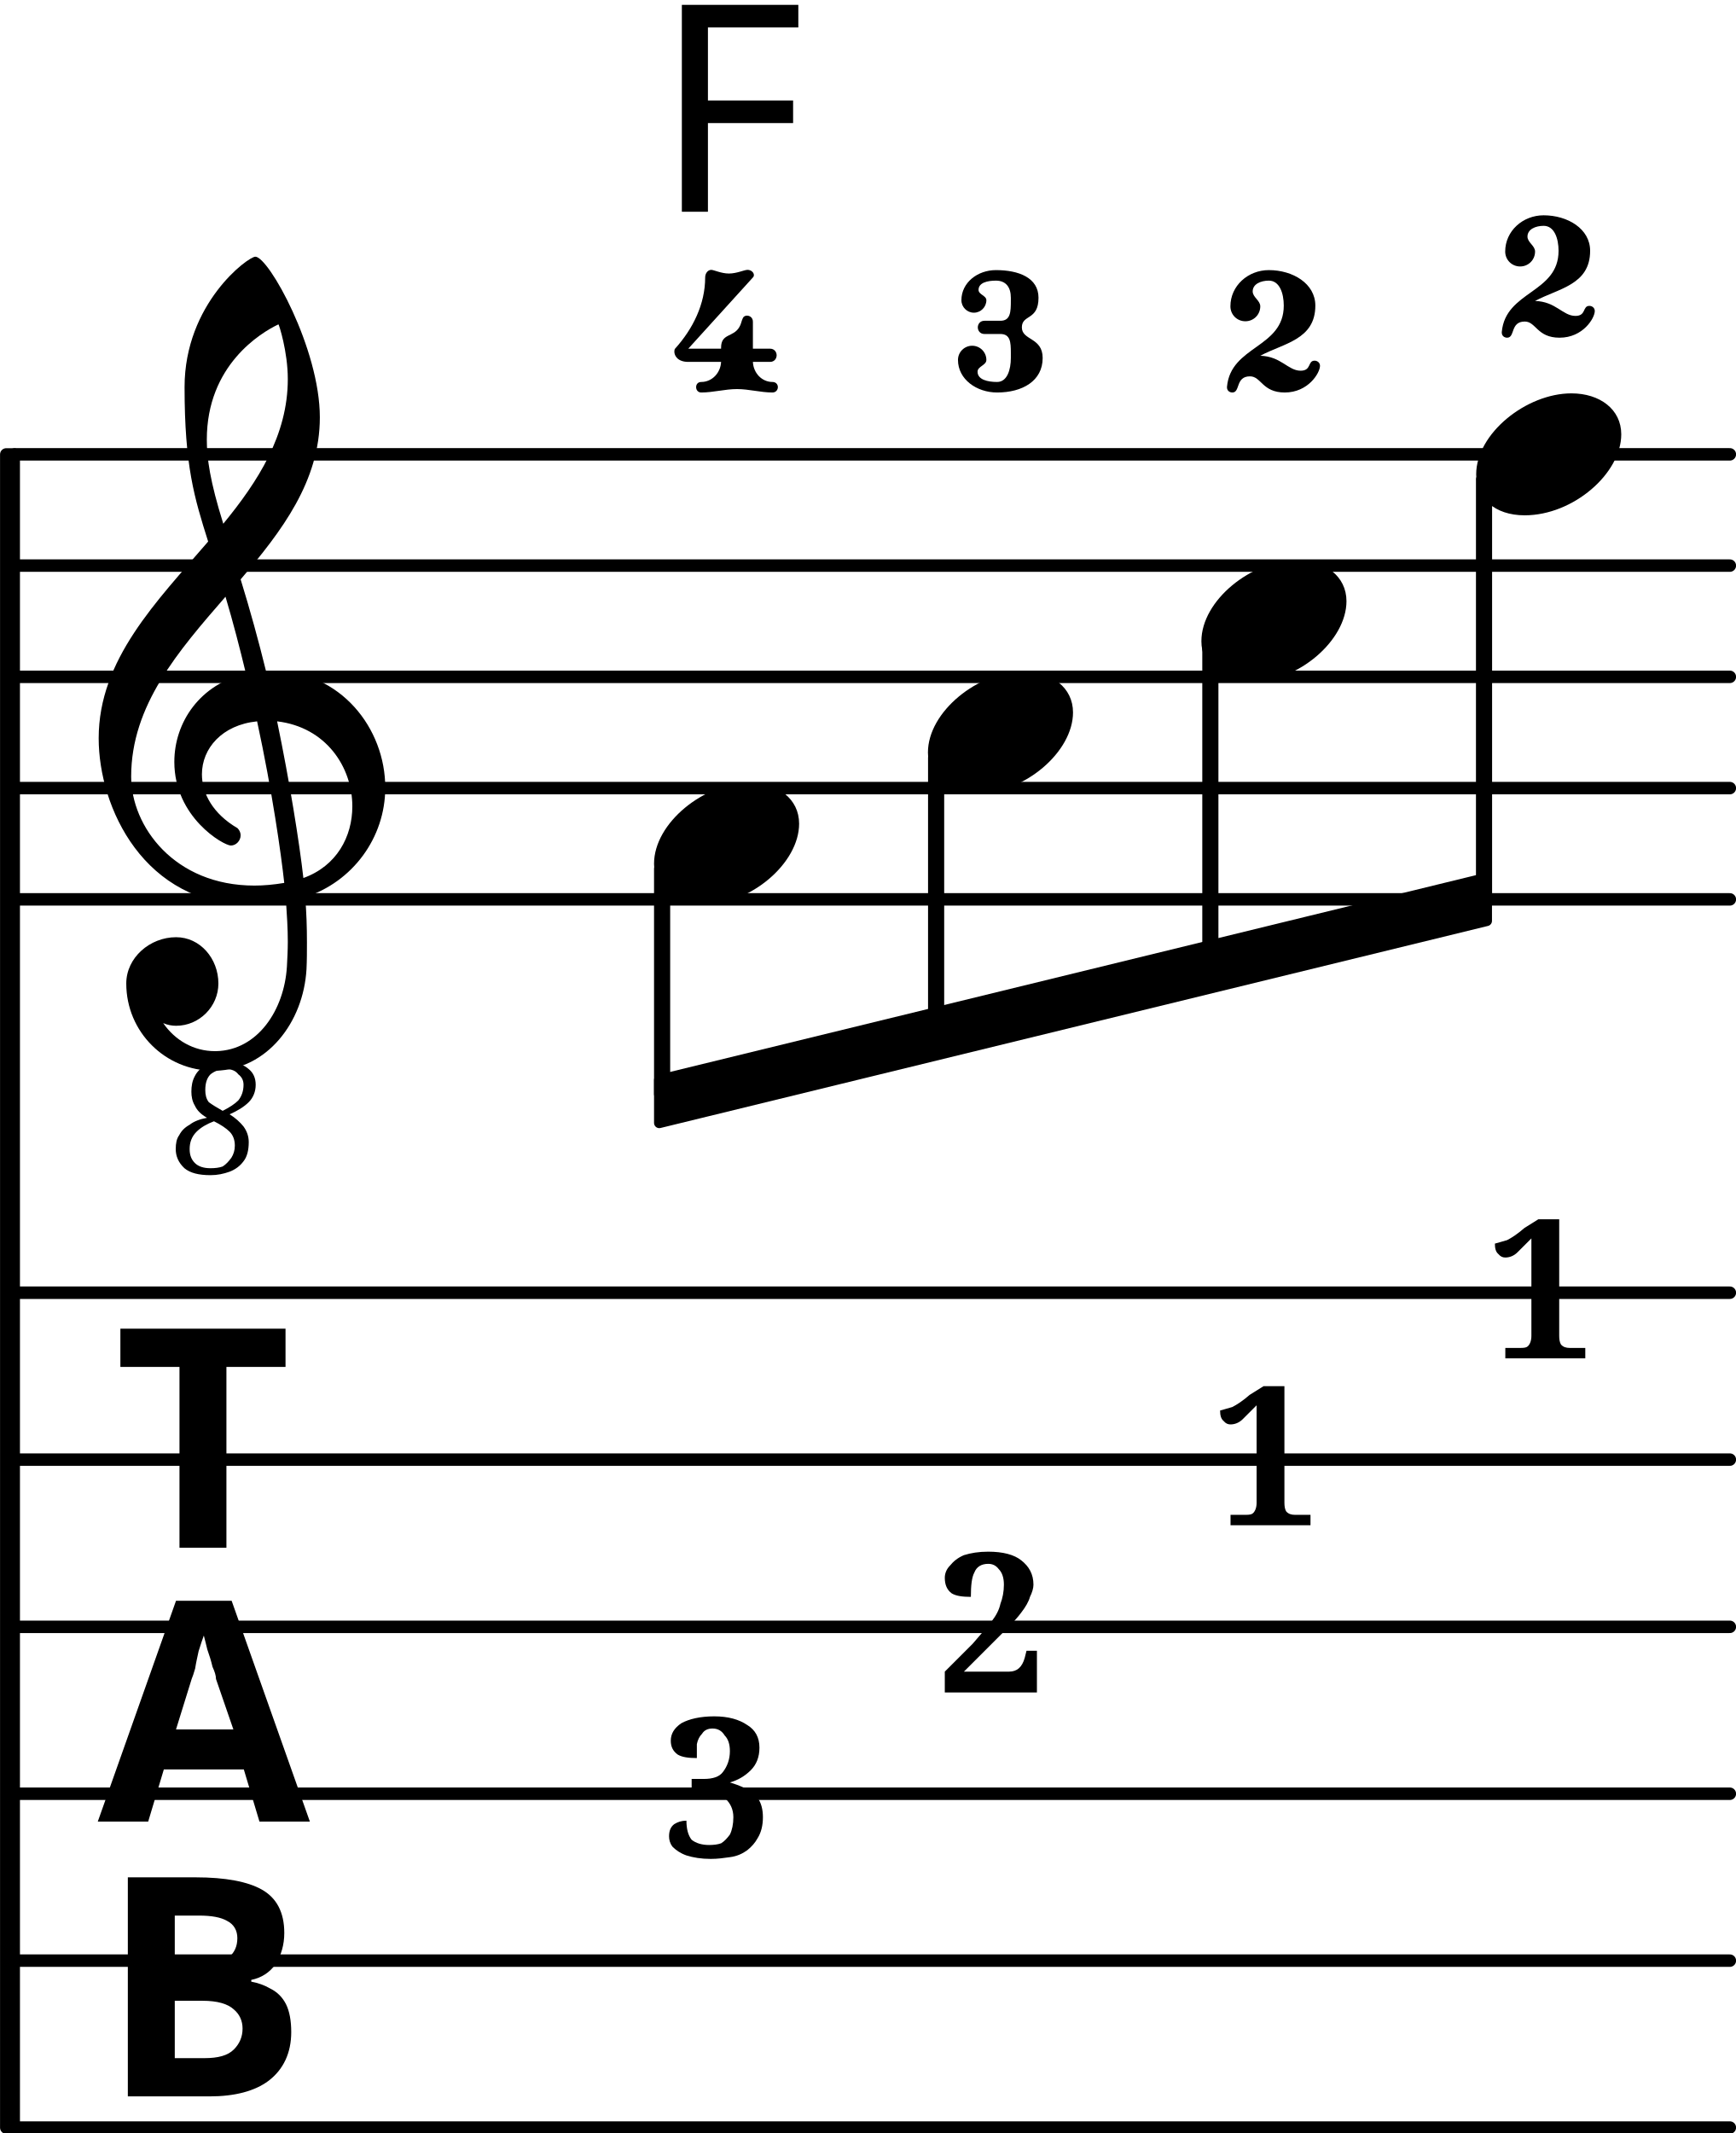
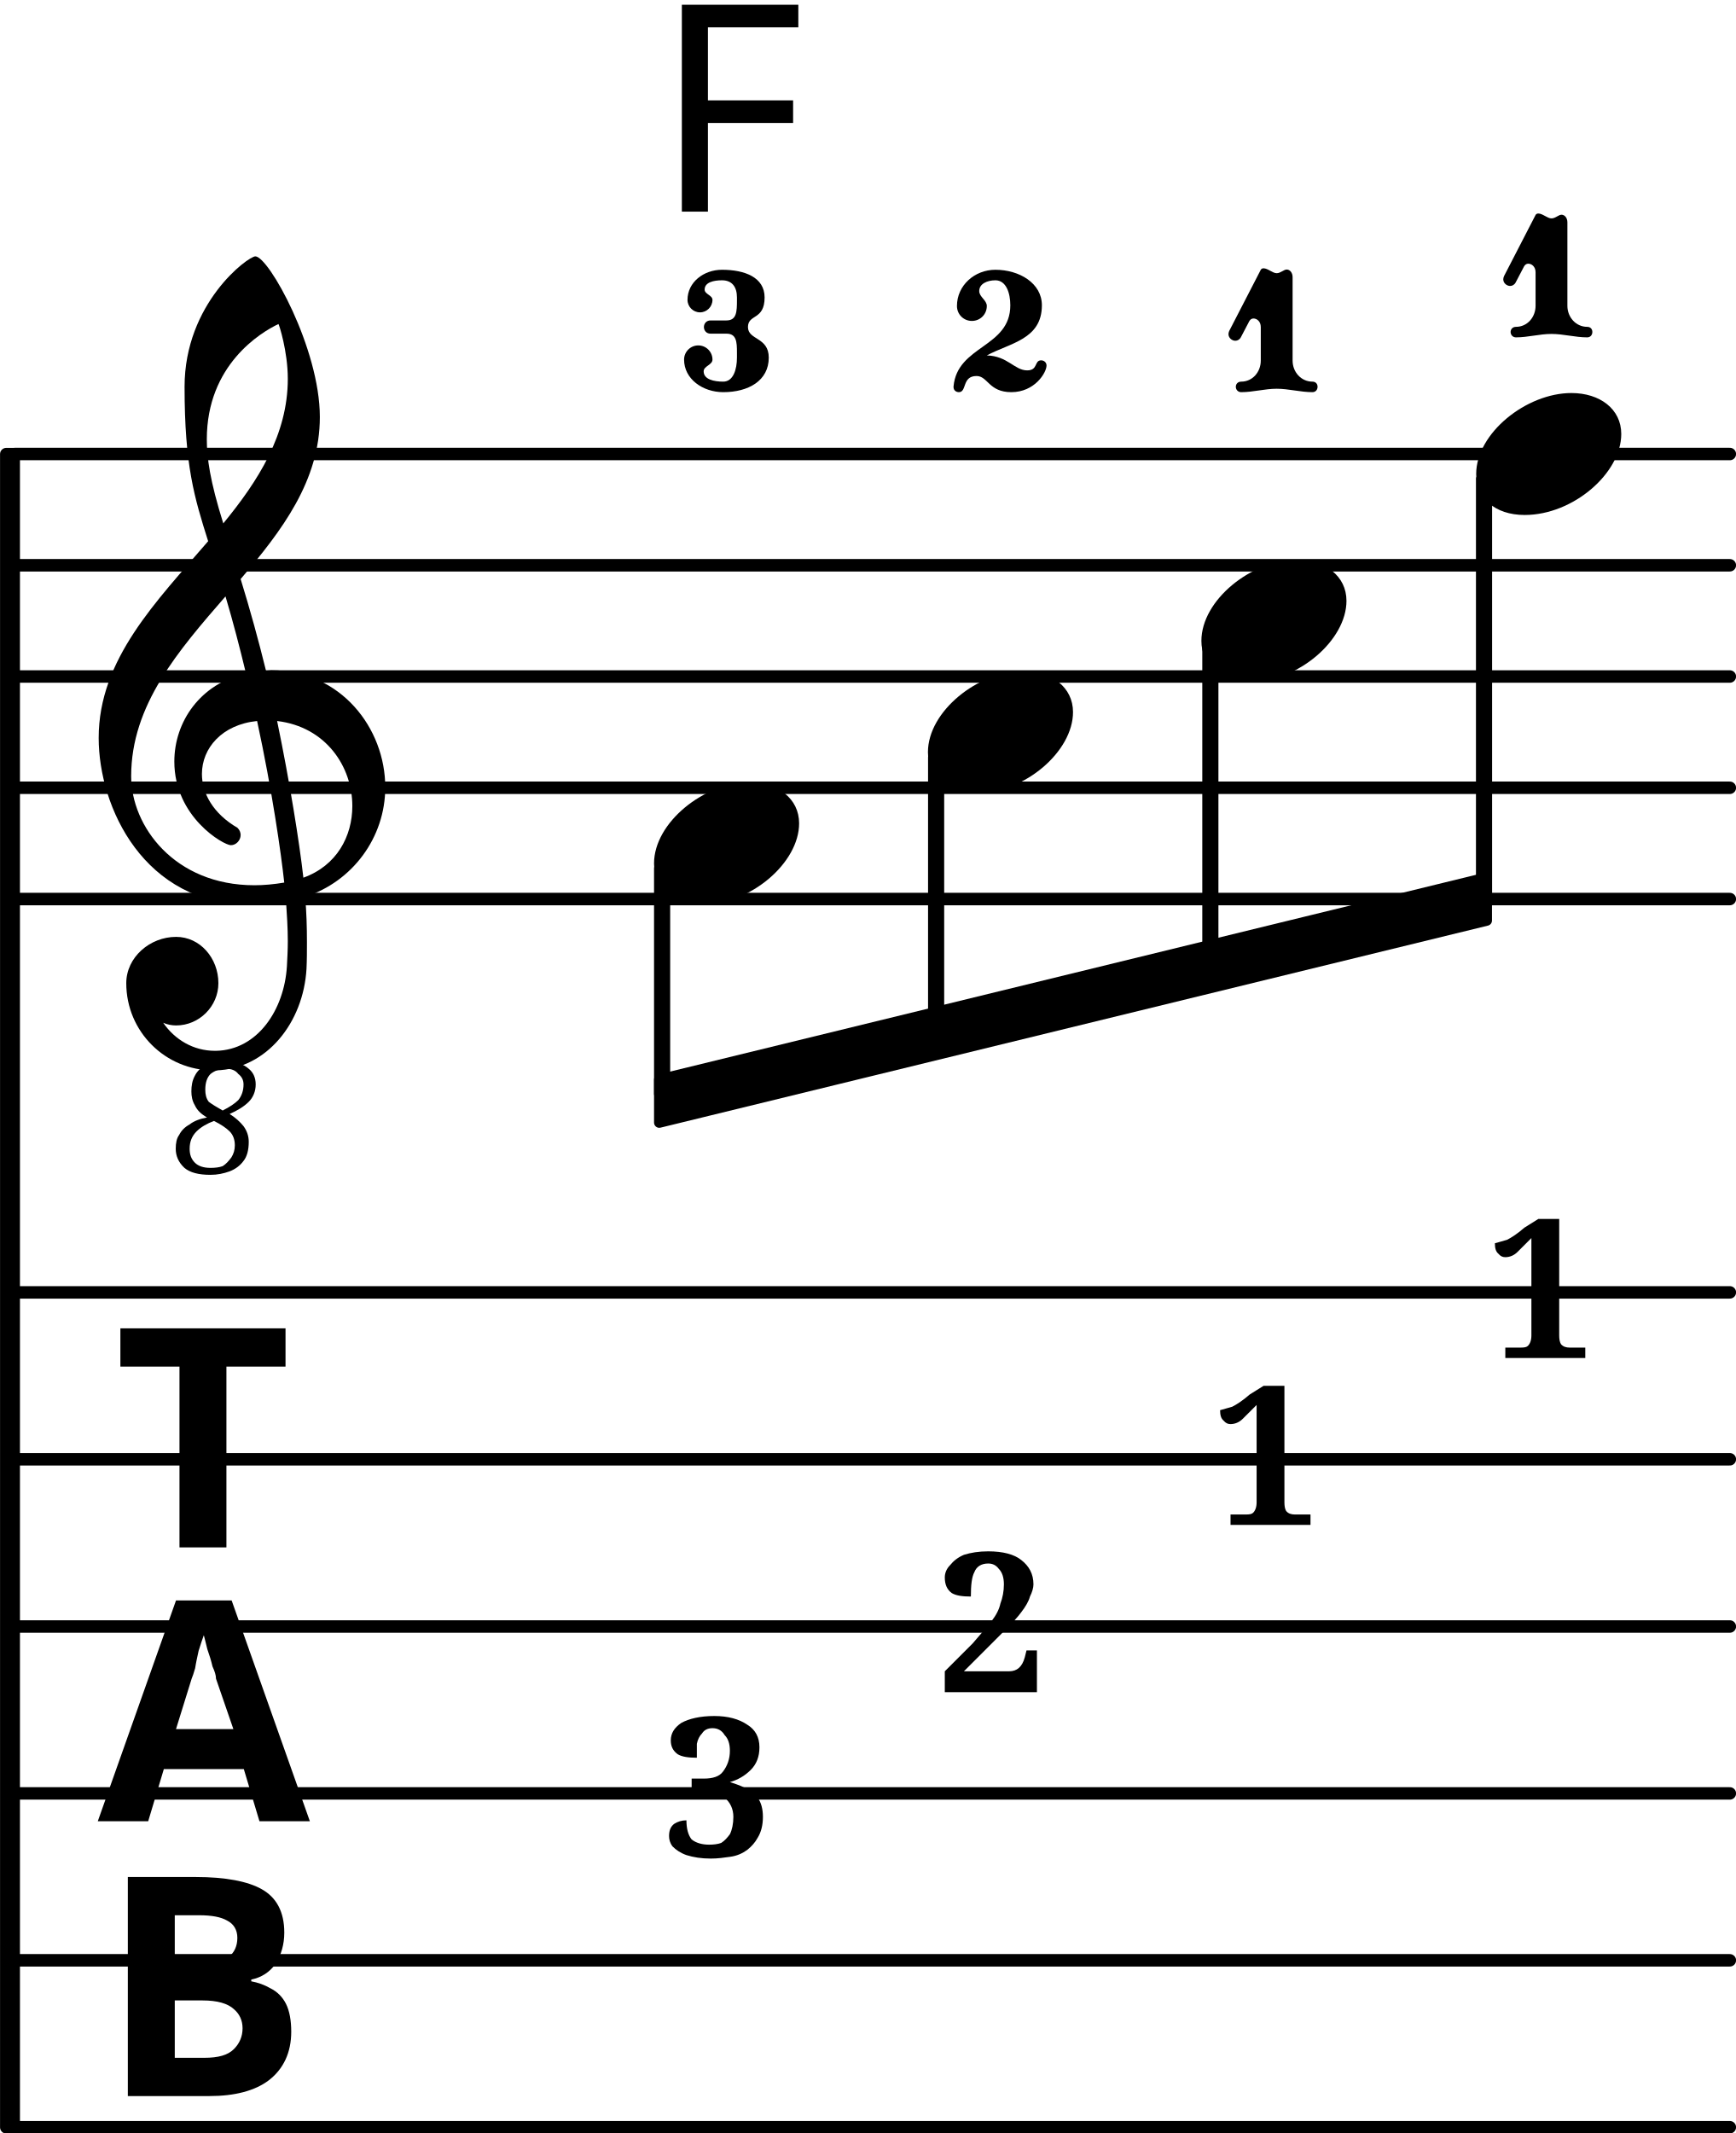
- <svg xmlns="http://www.w3.org/2000/svg" preserveAspectRatio="xMidYMid meet" viewBox="-0.079 -4.181 15.6 19.17">
+ <svg xmlns="http://www.w3.org/2000/svg" preserveAspectRatio="xMidYMid meet" viewBox="-0.079 -4.178 15.6 19.17">
  <g transform="translate(0, 3.902)">
    <line stroke-linejoin="round" stroke-linecap="round" stroke-width="0.112" stroke="currentColor" x1="0.056" y1="0" x2="15.47" y2="0" />
  </g>
  <g transform="translate(0, 2.902)">
    <line stroke-linejoin="round" stroke-linecap="round" stroke-width="0.112" stroke="currentColor" x1="0.056" y1="0" x2="15.47" y2="0" />
  </g>
  <g transform="translate(0, 1.902)">
    <line stroke-linejoin="round" stroke-linecap="round" stroke-width="0.112" stroke="currentColor" x1="0.056" y1="0" x2="15.47" y2="0" />
  </g>
  <g transform="translate(0, 0.9023)">
    <line stroke-linejoin="round" stroke-linecap="round" stroke-width="0.112" stroke="currentColor" x1="0.056" y1="0" x2="15.47" y2="0" />
  </g>
  <g transform="translate(0, -0.0977)">
    <line stroke-linejoin="round" stroke-linecap="round" stroke-width="0.112" stroke="currentColor" x1="0.056" y1="0" x2="15.47" y2="0" />
  </g>
  <g transform="translate(0, 14.94)">
    <line stroke-linejoin="round" stroke-linecap="round" stroke-width="0.112" stroke="currentColor" x1="0.056" y1="0" x2="15.47" y2="0" />
  </g>
  <g transform="translate(0, 13.44)">
    <line stroke-linejoin="round" stroke-linecap="round" stroke-width="0.112" stroke="currentColor" x1="0.056" y1="0" x2="15.47" y2="0" />
  </g>
  <g transform="translate(0, 11.94)">
    <line stroke-linejoin="round" stroke-linecap="round" stroke-width="0.112" stroke="currentColor" x1="0.056" y1="0" x2="15.47" y2="0" />
  </g>
  <g transform="translate(0, 10.44)">
    <line stroke-linejoin="round" stroke-linecap="round" stroke-width="0.112" stroke="currentColor" x1="0.056" y1="0" x2="15.47" y2="0" />
  </g>
  <g transform="translate(0, 8.937)">
    <line stroke-linejoin="round" stroke-linecap="round" stroke-width="0.112" stroke="currentColor" x1="0.056" y1="0" x2="15.47" y2="0" />
  </g>
  <g transform="translate(0, 7.437)">
    <line stroke-linejoin="round" stroke-linecap="round" stroke-width="0.112" stroke="currentColor" x1="0.056" y1="0" x2="15.47" y2="0" />
  </g>
  <g transform="translate(5.8, 5.718)">
    <polygon stroke-linejoin="round" stroke-linecap="round" stroke-width="0.094" fill="currentColor" stroke="currentColor" points="7.485 -2.009 7.485 -1.623 0.047 0.193 0.047 -0.193" />
  </g>
-   <g transform="translate(5.8, -2.278)">
+   <g transform="translate(5.8, -2.276)">
    <text font-family="sans" font-size="2.616" text-anchor="start" fill="currentColor">
      <tspan>F</tspan>
    </text>
  </g>
  <g transform="translate(5.8, 3.402)">
    <path transform="scale(0.004, -0.004)" d="M0 -45c0 92 113 182 214 182c64 0 112 -36 112 -92c0 -88 -108 -182 -217 -182c-68 0 -109 39 -109 92z" fill="currentColor" />
  </g>
-   <g transform="translate(5.989, -0.6535)">
-     <path transform="scale(0.0022, -0.0022)" d="M148 501c10 0 41 -15 72 -15c32 0 63 15 76 15c15 0 26 -11 26 -21c0 -4 -1 -7 -4 -10l-264 -291h134v4c0 60 50 41 75 85c7 11 8 24 14 36c3 7 10 10 17 10c11 0 24 -8 24 -25v-110h70c18 0 27 -14 27 -27s-9 -27 -27 -27h-70c2 -45 36 -82 80 -82c14 0 22 -10 22 -21 s-8 -22 -22 -22c-49 0 -96 14 -145 14s-97 -14 -146 -14c-14 0 -21 11 -21 22s7 21 21 21c44 0 79 37 81 82h-134c-43 0 -57 25 -57 42c0 5 1 10 3 12c73 81 123 182 123 291c0 17 11 31 25 31z" fill="currentColor" />
+   <g transform="translate(6.07, -0.6535)">
+     <path transform="scale(0.0022, -0.0022)" d="M261 266c0 -54 85 -40 85 -125c0 -94 -83 -141 -186 -141c-84 0 -160 54 -160 133c0 32 26 58 58 58s58 -26 58 -58c0 -22 -36 -26 -36 -48c0 -33 42 -42 80 -42c41 0 56 50 56 98v21c0 44 -2 77 -43 77h-65c-18 0 -27 14 -27 27s9 27 27 27h65c42 0 43 36 43 83v11 c0 43 -20 70 -61 70c-34 0 -71 -8 -71 -38c0 -19 32 -23 32 -42c0 -28 -23 -51 -51 -51s-51 23 -51 51c0 72 66 123 141 123c93 0 174 -31 174 -113c0 -94 -68 -67 -68 -121z" fill="currentColor" />
  </g>
  <g transform="translate(0.8, 2.902)">
    <path transform="scale(0.004, -0.004)" d="M265 -635h-5c-108 0 -196 87 -196 196c0 58 53 104 112 104c54 0 95 -48 95 -104c0 -52 -43 -95 -95 -95c-10 0 -20 2 -29 6c26 -38 68 -63 116 -63h3zM403 150c28 -135 50 -272 59 -352c75 27 110 93 110 161c0 88 -59 178 -169 191zM75 26c0 -112 97 -245 277 -245 c21 0 43 2 67 6c-7 65 -27 206 -61 363c-79 -8 -124 -61 -124 -119c0 -43 25 -89 80 -121c5 -5 7 -11 7 -16c0 -12 -10 -23 -22 -23c-16 0 -127 63 -127 188c0 89 58 175 161 198c-14 58 -29 116 -46 173c-106 -122 -212 -244 -212 -404zM354 1194c30 0 145 -207 145 -361 c0 -143 -85 -255 -178 -364c21 -68 40 -137 57 -206c4 0 8 1 12 1c156 0 256 -130 256 -263c0 -113 -74 -212 -180 -246c3 -34 4 -68 4 -102c0 -20 0 -40 -1 -60c-7 -120 -89 -225 -204 -228l1 44c93 2 153 92 159 190c1 19 2 37 2 56c0 30 -2 60 -4 90 c-28 -5 -54 -8 -79 -8c-240 0 -342 219 -342 375c0 177 130 307 246 442c-31 98 -53 170 -53 347c0 188 143 293 159 293zM427 919c0 62 -20 123 -21 123c-40 -19 -161 -92 -161 -259c0 -42 7 -93 37 -189c78 95 145 199 145 325z" fill="currentColor" />
  </g>
  <g transform="translate(1.485, 6.365)">
    <text font-family="serif" font-style="italic" font-size="1.386" text-anchor="start" fill="currentColor">
      <tspan>8</tspan>
    </text>
  </g>
  <g transform="translate(5.888, 12.51)">
    <text font-family="serif" font-weight="bold" font-size="1.746" text-anchor="start" fill="currentColor">
      <tspan>3</tspan>
    </text>
  </g>
  <g transform="translate(0.9406, 9.729)">
    <text font-family="sans" font-weight="bold" font-size="2.772" text-anchor="start" fill="currentColor">
      <tspan>T</tspan>
    </text>
  </g>
  <g transform="translate(0.8, 12.19)">
    <text font-family="sans" font-weight="bold" font-size="2.772" text-anchor="start" fill="currentColor">
      <tspan>A</tspan>
    </text>
  </g>
  <g transform="translate(0.8201, 14.66)">
    <text font-family="sans" font-weight="bold" font-size="2.772" text-anchor="start" fill="currentColor">
      <tspan>B</tspan>
    </text>
  </g>
  <g transform="translate(5.872, 1.902)">
    <rect x="-0.072" y="1.679" width="0.145" height="2.119" ry="0.047" fill="currentColor" />
  </g>
  <g transform="translate(8.262, 2.402)">
    <path transform="scale(0.004, -0.004)" d="M0 -45c0 92 113 182 214 182c64 0 112 -36 112 -92c0 -88 -108 -182 -217 -182c-68 0 -109 39 -109 92z" fill="currentColor" />
  </g>
-   <g transform="translate(8.532, -0.6535)">
-     <path transform="scale(0.0022, -0.0022)" d="M261 266c0 -54 85 -40 85 -125c0 -94 -83 -141 -186 -141c-84 0 -160 54 -160 133c0 32 26 58 58 58s58 -26 58 -58c0 -22 -36 -26 -36 -48c0 -33 42 -42 80 -42c41 0 56 50 56 98v21c0 44 -2 77 -43 77h-65c-18 0 -27 14 -27 27s9 27 27 27h65c42 0 43 36 43 83v11 c0 43 -20 70 -61 70c-34 0 -71 -8 -71 -38c0 -19 32 -23 32 -42c0 -28 -23 -51 -51 -51s-51 23 -51 51c0 72 66 123 141 123c93 0 174 -31 174 -113c0 -94 -68 -67 -68 -121z" fill="currentColor" />
+   <g transform="translate(8.492, -0.6535)">
+     <path transform="scale(0.0022, -0.0022)" d="M94 66c-60 0 -39 -66 -72 -66c-11 0 -22 7 -22 21v2c15 169 232 158 232 332c0 50 -17 102 -61 102c-33 0 -66 -14 -66 -44c0 -24 31 -37 31 -61c0 -34 -27 -61 -61 -61s-61 27 -61 61c0 84 72 148 157 148c98 0 190 -55 190 -145c0 -140 -131 -154 -225 -205 c85 -2 113 -61 165 -61c45 0 28 41 57 41c11 0 22 -8 22 -21c0 -29 -48 -109 -144 -109c-92 0 -96 66 -142 66z" fill="currentColor" />
  </g>
  <g transform="translate(8.351, 11.03)">
    <text font-family="serif" font-weight="bold" font-size="1.746" text-anchor="start" fill="currentColor">
      <tspan>2</tspan>
    </text>
  </g>
  <g transform="translate(8.335, 1.902)">
    <rect x="-0.072" y="0.679" width="0.145" height="2.525" ry="0.047" fill="currentColor" />
  </g>
  <g transform="translate(10.72, 1.402)">
    <path transform="scale(0.004, -0.004)" d="M0 -45c0 92 113 182 214 182c64 0 112 -36 112 -92c0 -88 -108 -182 -217 -182c-68 0 -109 39 -109 92z" fill="currentColor" />
  </g>
-   <g transform="translate(10.95, -0.6535)">
-     <path transform="scale(0.0022, -0.0022)" d="M94 66c-60 0 -39 -66 -72 -66c-11 0 -22 7 -22 21v2c15 169 232 158 232 332c0 50 -17 102 -61 102c-33 0 -66 -14 -66 -44c0 -24 31 -37 31 -61c0 -34 -27 -61 -61 -61s-61 27 -61 61c0 84 72 148 157 148c98 0 190 -55 190 -145c0 -140 -131 -154 -225 -205 c85 -2 113 -61 165 -61c45 0 28 41 57 41c11 0 22 -8 22 -21c0 -29 -48 -109 -144 -109c-92 0 -96 66 -142 66z" fill="currentColor" />
+   <g transform="translate(10.97, -0.6535)">
+     <path transform="scale(0.0022, -0.0022)" d="M194 486c16 0 29 15 41 15c13 0 24 -13 24 -31v-341c0 -47 35 -86 81 -86c14 0 21 -10 21 -21s-7 -22 -21 -22c-49 0 -97 14 -146 14s-96 -14 -145 -14c-14 0 -22 11 -22 22s8 21 22 21c46 0 80 39 80 86v137c0 23 -16 35 -30 35c-7 0 -13 -4 -17 -11l-34 -65 c-5 -10 -14 -15 -23 -15c-14 0 -28 12 -28 27c0 4 1 8 3 13l129 250c2 4 7 6 11 6c18 0 37 -20 54 -20z" fill="currentColor" />
  </g>
  <g transform="translate(10.81, 9.527)">
    <text font-family="serif" font-weight="bold" font-size="1.746" text-anchor="start" fill="currentColor">
      <tspan>1</tspan>
    </text>
  </g>
  <g transform="translate(10.8, 1.902)">
    <rect x="-0.072" y="-0.321" width="0.145" height="2.932" ry="0.047" fill="currentColor" />
  </g>
  <g transform="translate(13.19, -0.0977)">
    <path transform="scale(0.004, -0.004)" d="M0 -45c0 92 113 182 214 182c64 0 112 -36 112 -92c0 -88 -108 -182 -217 -182c-68 0 -109 39 -109 92z" fill="currentColor" />
  </g>
-   <g transform="translate(13.42, -1.146)">
-     <path transform="scale(0.0022, -0.0022)" d="M94 66c-60 0 -39 -66 -72 -66c-11 0 -22 7 -22 21v2c15 169 232 158 232 332c0 50 -17 102 -61 102c-33 0 -66 -14 -66 -44c0 -24 31 -37 31 -61c0 -34 -27 -61 -61 -61s-61 27 -61 61c0 84 72 148 157 148c98 0 190 -55 190 -145c0 -140 -131 -154 -225 -205 c85 -2 113 -61 165 -61c45 0 28 41 57 41c11 0 22 -8 22 -21c0 -29 -48 -109 -144 -109c-92 0 -96 66 -142 66z" fill="currentColor" />
+   <g transform="translate(13.44, -1.146)">
+     <path transform="scale(0.0022, -0.0022)" d="M194 486c16 0 29 15 41 15c13 0 24 -13 24 -31v-341c0 -47 35 -86 81 -86c14 0 21 -10 21 -21s-7 -22 -21 -22c-49 0 -97 14 -146 14s-96 -14 -145 -14c-14 0 -22 11 -22 22s8 21 22 21c46 0 80 39 80 86v137c0 23 -16 35 -30 35c-7 0 -13 -4 -17 -11l-34 -65 c-5 -10 -14 -15 -23 -15c-14 0 -28 12 -28 27c0 4 1 8 3 13l129 250c2 4 7 6 11 6c18 0 37 -20 54 -20z" fill="currentColor" />
  </g>
  <g transform="translate(13.28, 8.027)">
    <text font-family="serif" font-weight="bold" font-size="1.746" text-anchor="start" fill="currentColor">
      <tspan>1</tspan>
    </text>
  </g>
  <g transform="translate(13.26, 1.902)">
    <rect x="-0.072" y="-1.821" width="0.145" height="3.838" ry="0.047" fill="currentColor" />
  </g>
  <g transform="translate(-0.0786, 7.42)">
    <rect x="0" y="-7.573" width="0.179" height="15.15" ry="0.056" fill="currentColor" />
  </g>
</svg>
